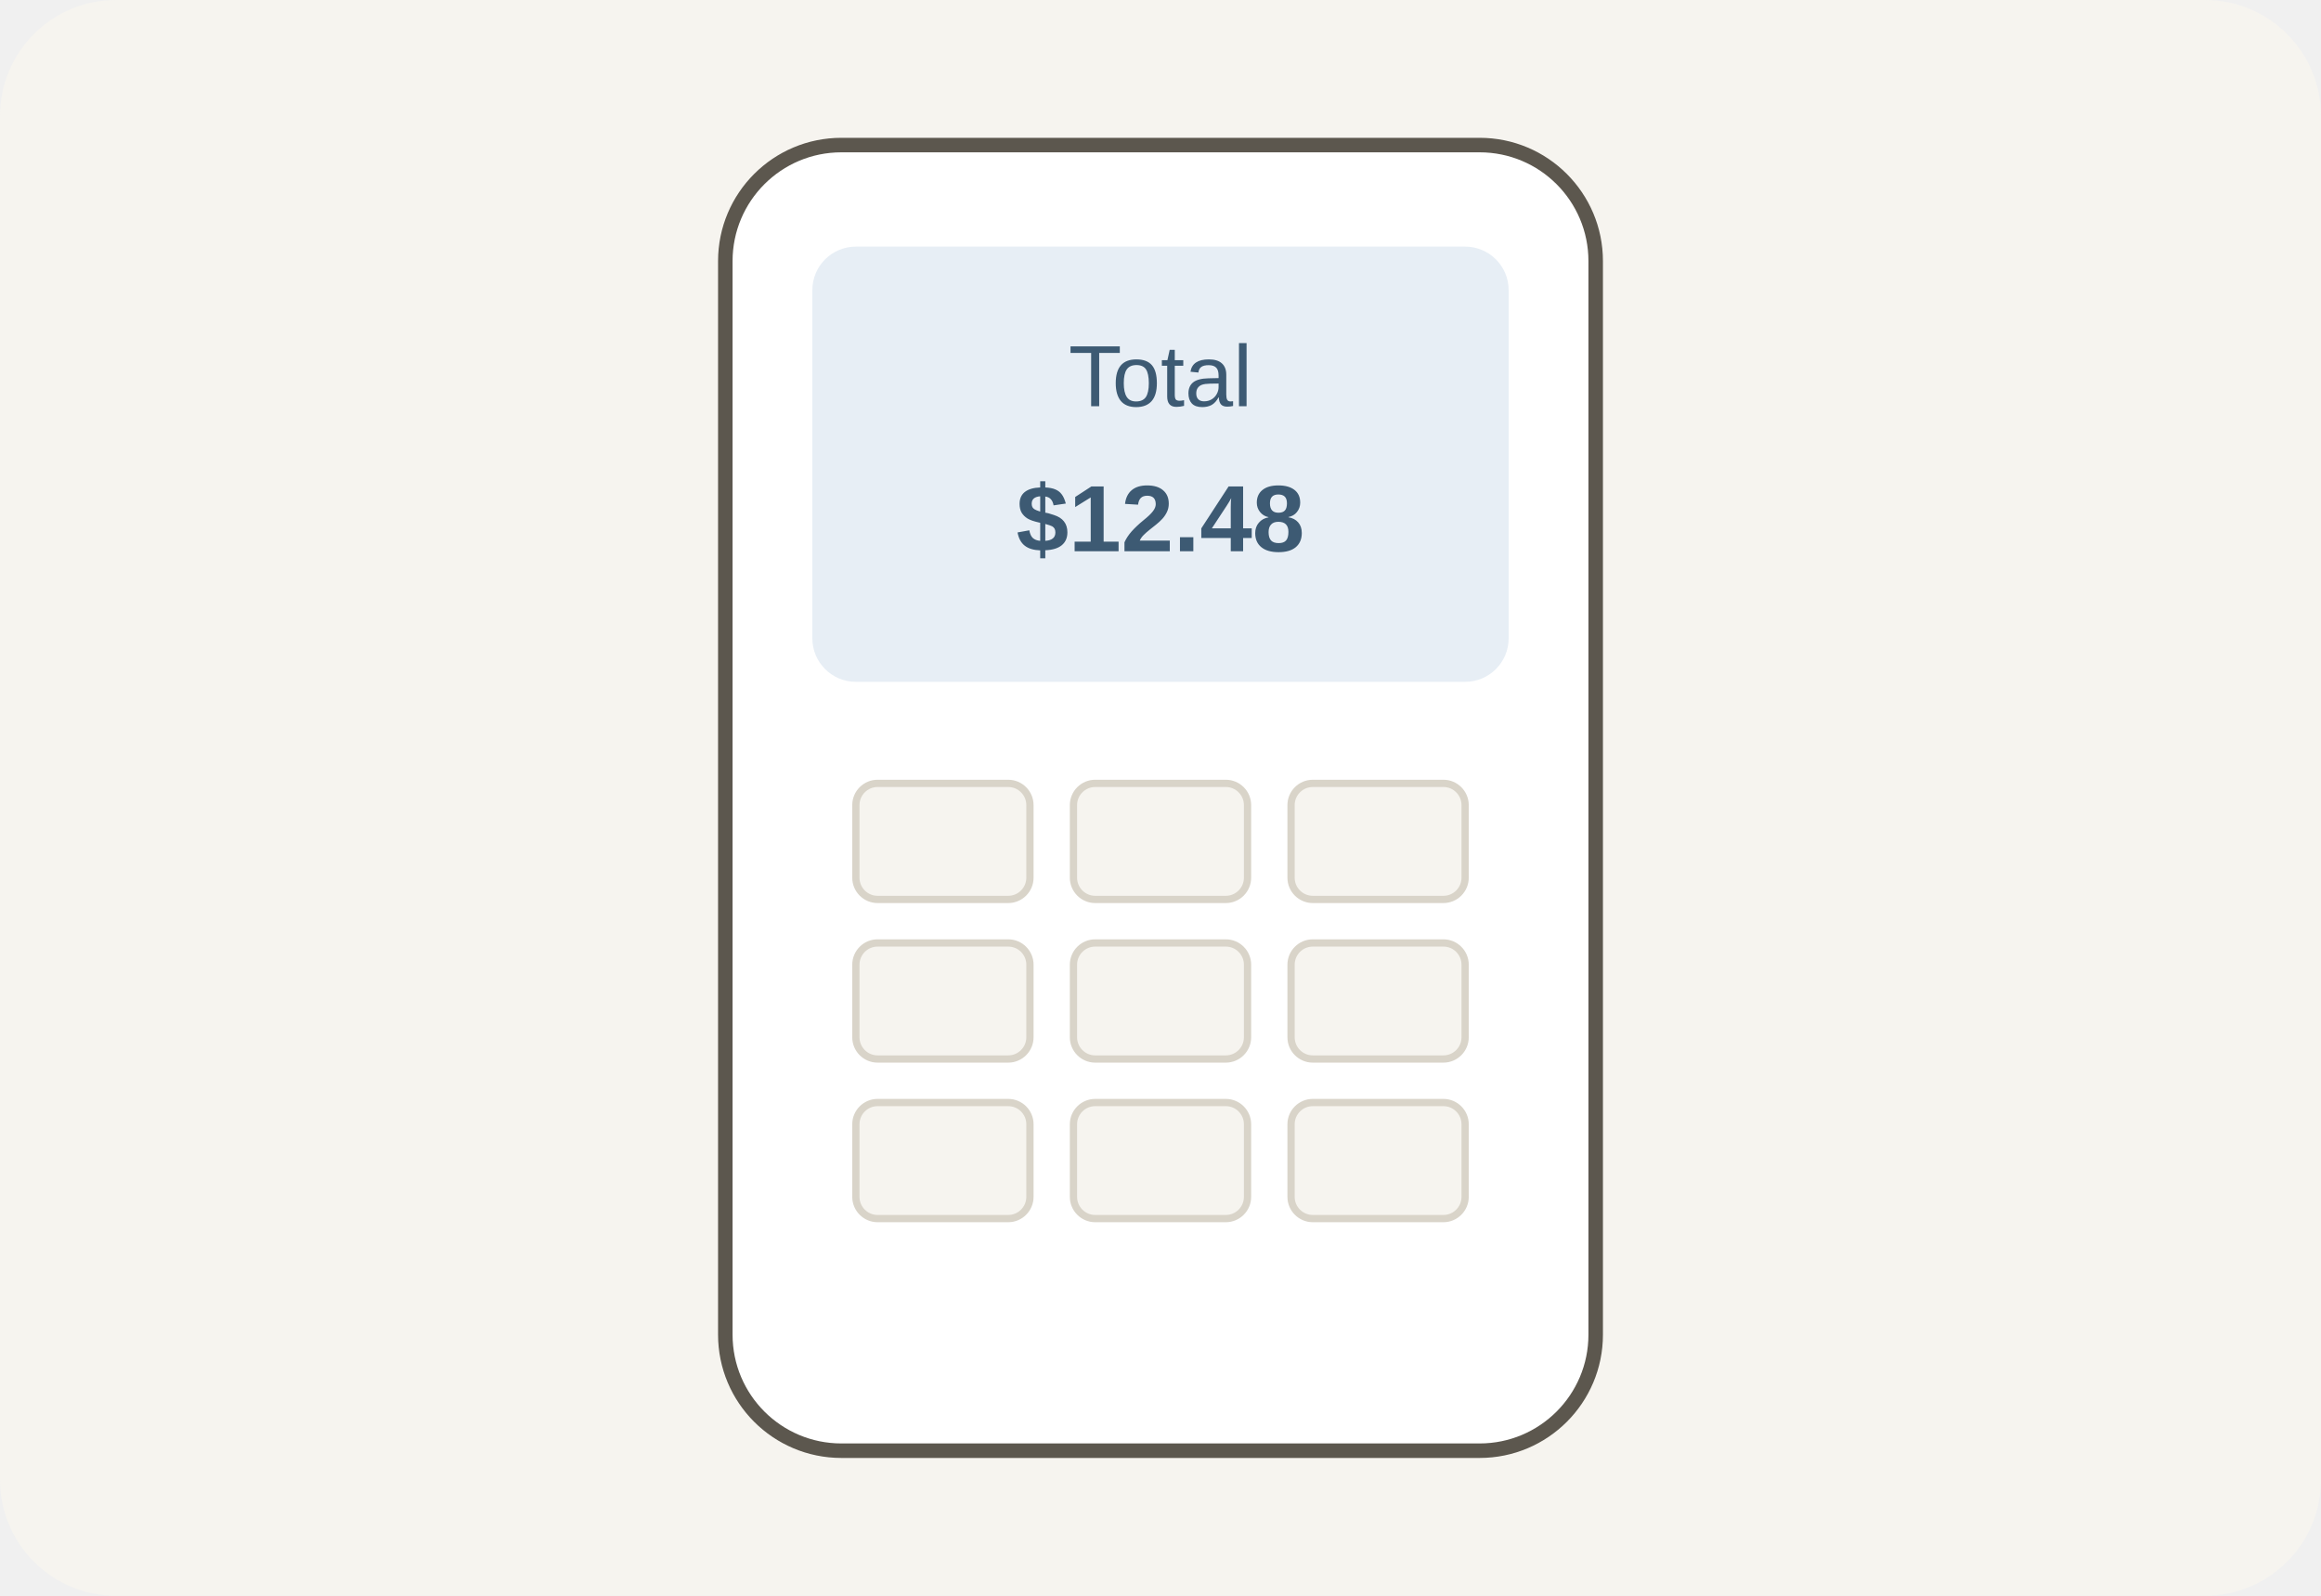
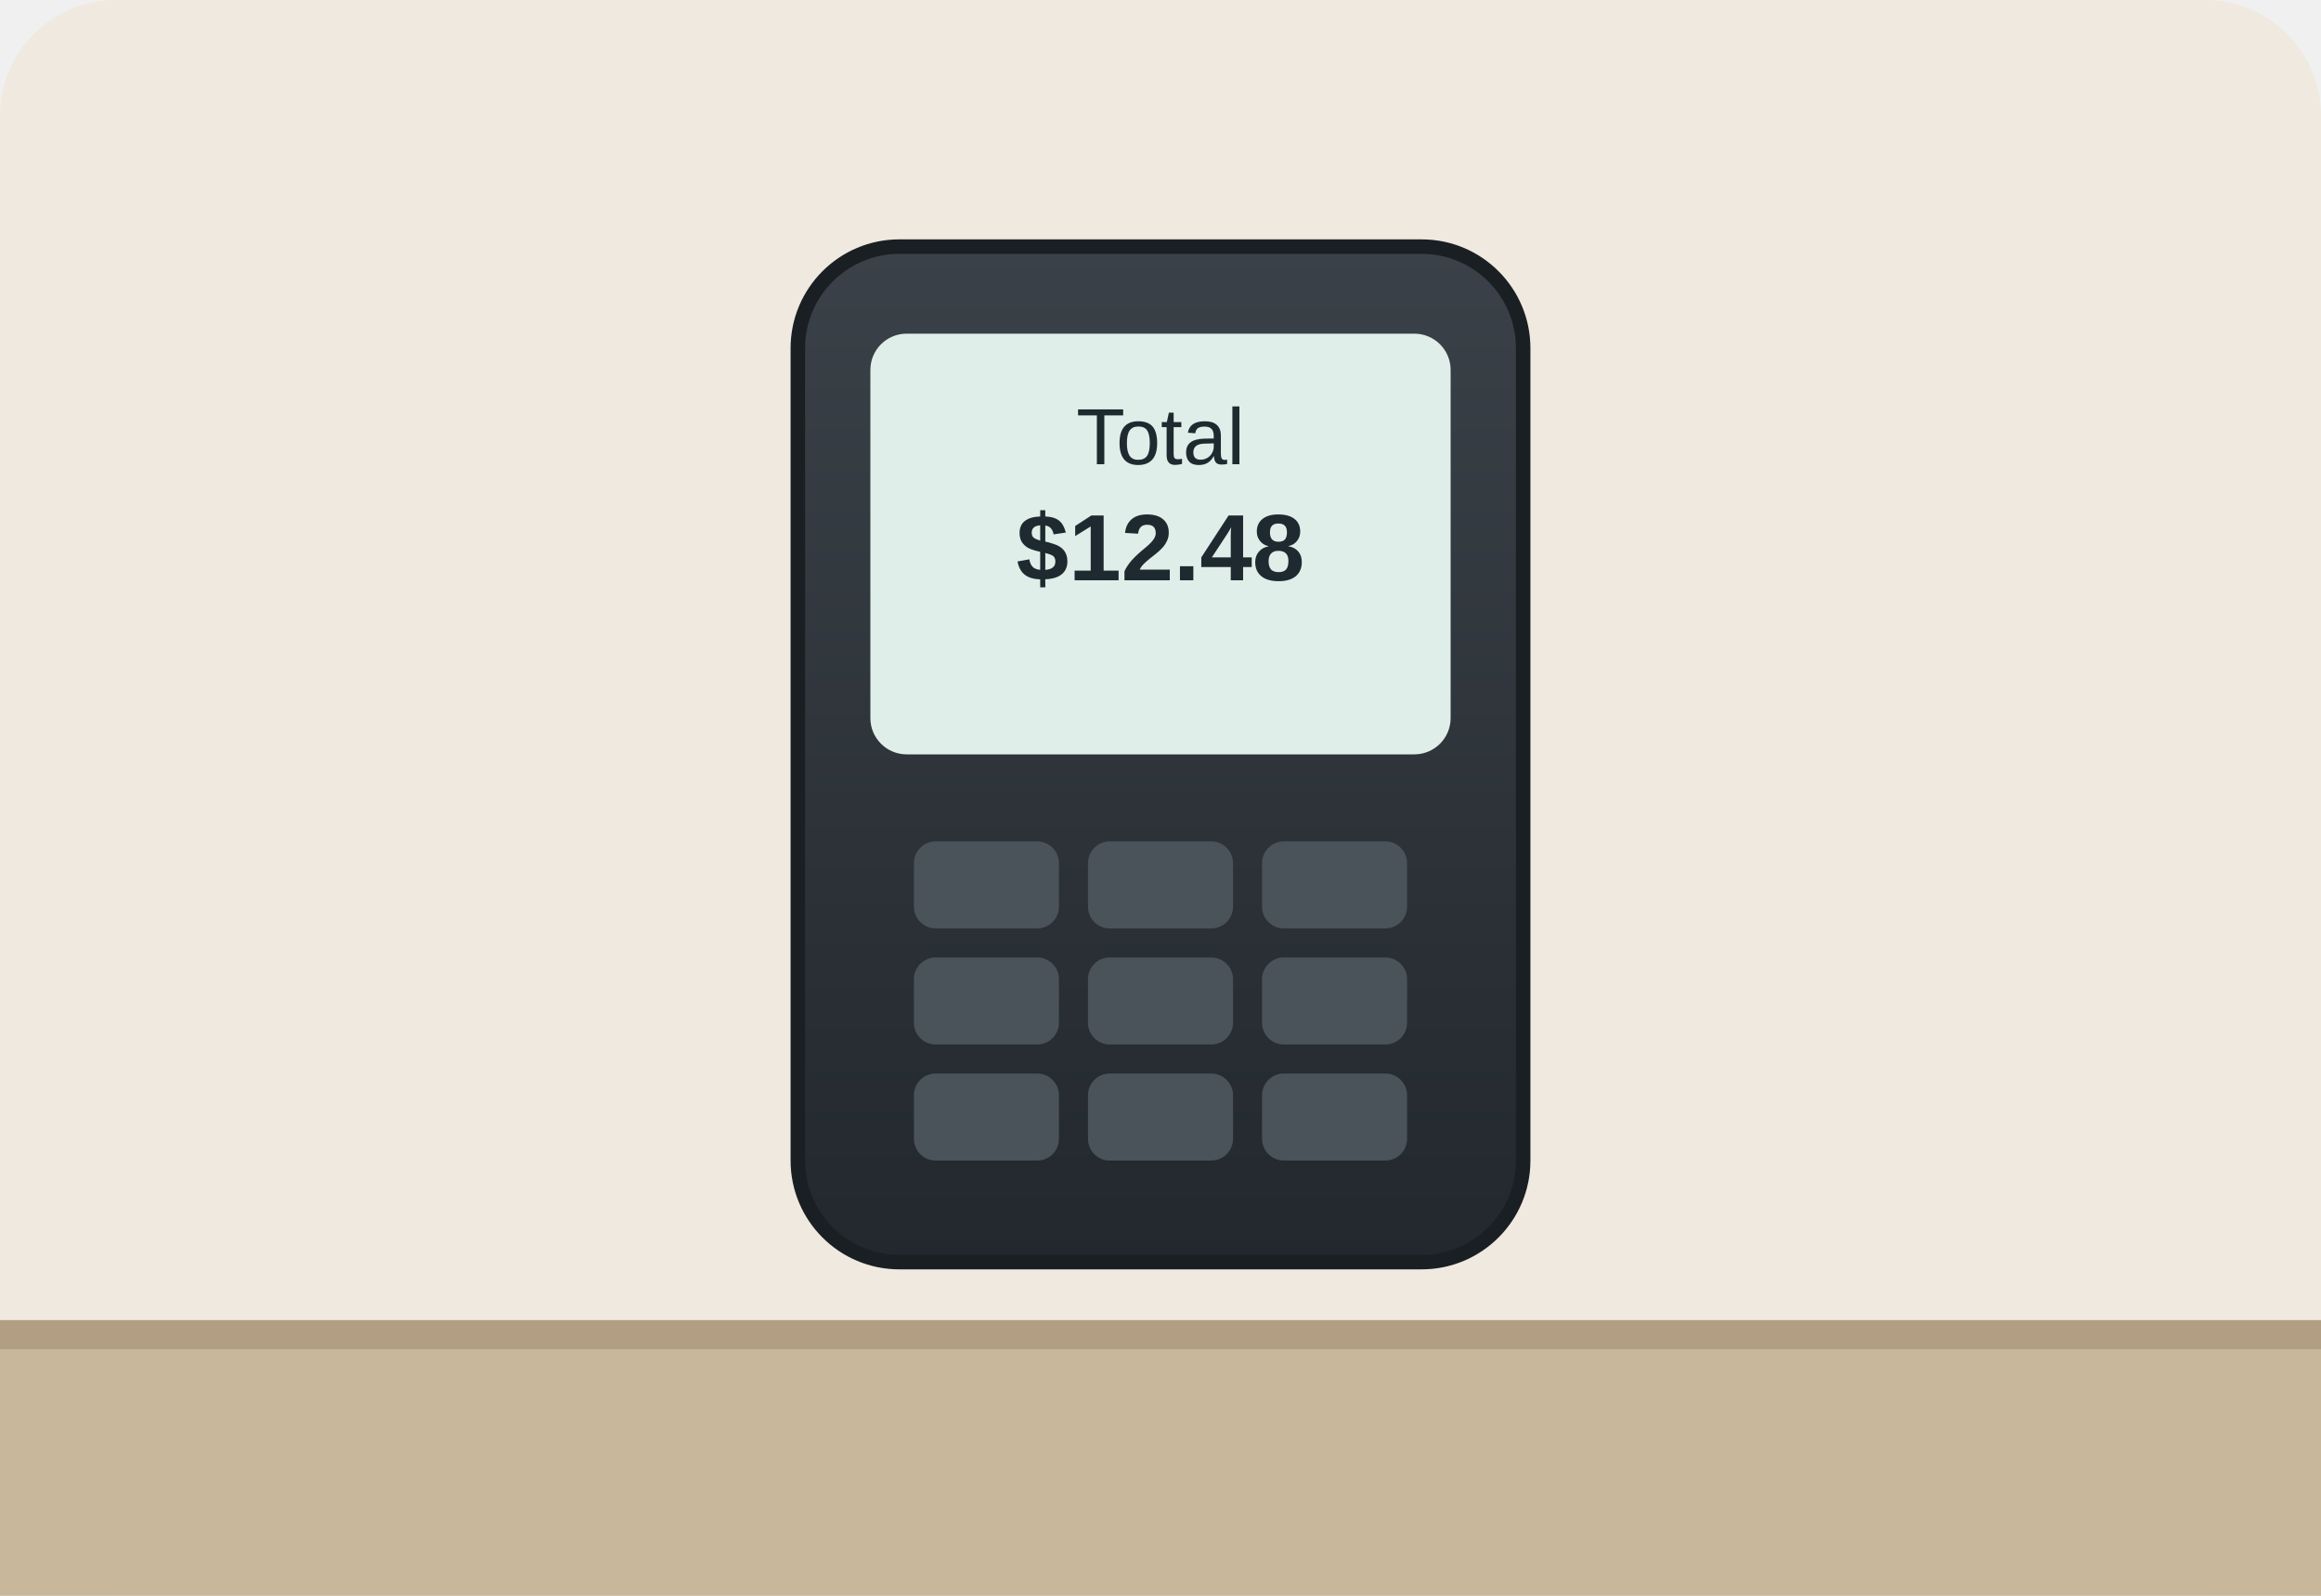
- <svg xmlns="http://www.w3.org/2000/svg" viewBox="0 0 320 220" role="img">
-   <rect width="320" height="220" rx="16" fill="#f6f4ef" />
-   <rect x="100" y="20" width="120" height="180" rx="16" fill="#fff" stroke="#5c574e" stroke-width="2" />
-   <rect x="112" y="34" width="96" height="60" rx="6" fill="#e7eef5" />
-   <text x="160" y="56" font-family="system-ui,Segoe UI,Arial,sans-serif" font-size="12" font-weight="400" fill="#3d5a73" text-anchor="middle">Total</text>
-   <text x="160" y="76" font-family="system-ui,Segoe UI,Arial,sans-serif" font-size="13" font-weight="600" fill="#3d5a73" text-anchor="middle">$12.48</text>
-   <rect x="118" y="108" width="24" height="16" rx="3" fill="#f6f4ef" stroke="#d9d4c9" />
-   <rect x="148" y="108" width="24" height="16" rx="3" fill="#f6f4ef" stroke="#d9d4c9" />
-   <rect x="178" y="108" width="24" height="16" rx="3" fill="#f6f4ef" stroke="#d9d4c9" />
-   <rect x="118" y="130" width="24" height="16" rx="3" fill="#f6f4ef" stroke="#d9d4c9" />
-   <rect x="148" y="130" width="24" height="16" rx="3" fill="#f6f4ef" stroke="#d9d4c9" />
-   <rect x="178" y="130" width="24" height="16" rx="3" fill="#f6f4ef" stroke="#d9d4c9" />
-   <rect x="118" y="152" width="24" height="16" rx="3" fill="#f6f4ef" stroke="#d9d4c9" />
-   <rect x="148" y="152" width="24" height="16" rx="3" fill="#f6f4ef" stroke="#d9d4c9" />
-   <rect x="178" y="152" width="24" height="16" rx="3" fill="#f6f4ef" stroke="#d9d4c9" />
-   <text x="160" y="214" font-family="system-ui,Segoe UI,Arial,sans-serif" font-size="1" font-weight="400" fill="#2b2a28" text-anchor="middle" />
+ <svg xmlns="http://www.w3.org/2000/svg" viewBox="0 0 320 220" role="img" aria-label="A card reader screen showing the total">
+   <defs>
+     <linearGradient id="metal" x1="0" y1="0" x2="0" y2="1">
+       <stop offset="0" stop-color="#f4f5f6" />
+       <stop offset="1" stop-color="#d6dade" />
+     </linearGradient>
+     <linearGradient id="cavity" x1="0" y1="0" x2="0" y2="1">
+       <stop offset="0" stop-color="#ece6d8" />
+       <stop offset="1" stop-color="#cfc6b3" />
+     </linearGradient>
+     <linearGradient id="door" x1="0" y1="0" x2="1" y2="0">
+       <stop offset="0" stop-color="#cfd3d7" />
+       <stop offset="1" stop-color="#eef0f2" />
+     </linearGradient>
+     <linearGradient id="skin" x1="0" y1="0" x2="1" y2="1">
+       <stop offset="0" stop-color="#e6b896" />
+       <stop offset="1" stop-color="#c98f6b" />
+     </linearGradient>
+     <linearGradient id="mitt" x1="0" y1="0" x2="1" y2="1">
+       <stop offset="0" stop-color="#7a9cc6" />
+       <stop offset="1" stop-color="#4f73a1" />
+     </linearGradient>
+     <linearGradient id="screen" x1="0" y1="0" x2="0" y2="1">
+       <stop offset="0" stop-color="#ffffff" />
+       <stop offset="1" stop-color="#eef2f5" />
+     </linearGradient>
+     <linearGradient id="dark" x1="0" y1="0" x2="0" y2="1">
+       <stop offset="0" stop-color="#3a4148" />
+       <stop offset="1" stop-color="#22282d" />
+     </linearGradient>
+     <linearGradient id="box" x1="0" y1="0" x2="1" y2="1">
+       <stop offset="0" stop-color="#3f7fa6" />
+       <stop offset="1" stop-color="#2d5f80" />
+     </linearGradient>
+     <radialGradient id="food" cx="0.5" cy="0.4" r="0.6">
+       <stop offset="0" stop-color="#e9a45a" />
+       <stop offset="1" stop-color="#b8692c" />
+     </radialGradient>
+     <pattern id="mesh" width="5" height="5" patternUnits="userSpaceOnUse">
+       <circle cx="2.5" cy="2.5" r="1" fill="#3b3f44" />
+     </pattern>
+   </defs>
+   <rect width="320" height="220" rx="16" fill="#efe9df" />
+   <rect x="0" y="182" width="320" height="38" fill="#c9b79c" />
+   <rect x="0" y="182" width="320" height="4" fill="#b29f83" />
+   <rect x="110" y="34" width="100" height="140" rx="14" fill="url(#dark)" stroke="#1a1f23" stroke-width="2" />
+   <rect x="120" y="46" width="80" height="58" rx="5" fill="#dfeee8" />
+   <text x="160" y="64" text-anchor="middle" font-family="Arial,Helvetica,sans-serif" font-size="11" font-weight="400" fill="#1f2a30">Total</text>
+   <text x="160" y="80" text-anchor="middle" font-family="Arial,Helvetica,sans-serif" font-size="13" font-weight="700" fill="#1f2a30">$12.48</text>
+   <rect x="126" y="116" width="20" height="12" rx="3" fill="#4a525a" />
+   <rect x="150" y="116" width="20" height="12" rx="3" fill="#4a525a" />
+   <rect x="174" y="116" width="20" height="12" rx="3" fill="#4a525a" />
+   <rect x="126" y="132" width="20" height="12" rx="3" fill="#4a525a" />
+   <rect x="150" y="132" width="20" height="12" rx="3" fill="#4a525a" />
+   <rect x="174" y="132" width="20" height="12" rx="3" fill="#4a525a" />
+   <rect x="126" y="148" width="20" height="12" rx="3" fill="#4a525a" />
+   <rect x="150" y="148" width="20" height="12" rx="3" fill="#4a525a" />
+   <rect x="174" y="148" width="20" height="12" rx="3" fill="#4a525a" />
</svg>
